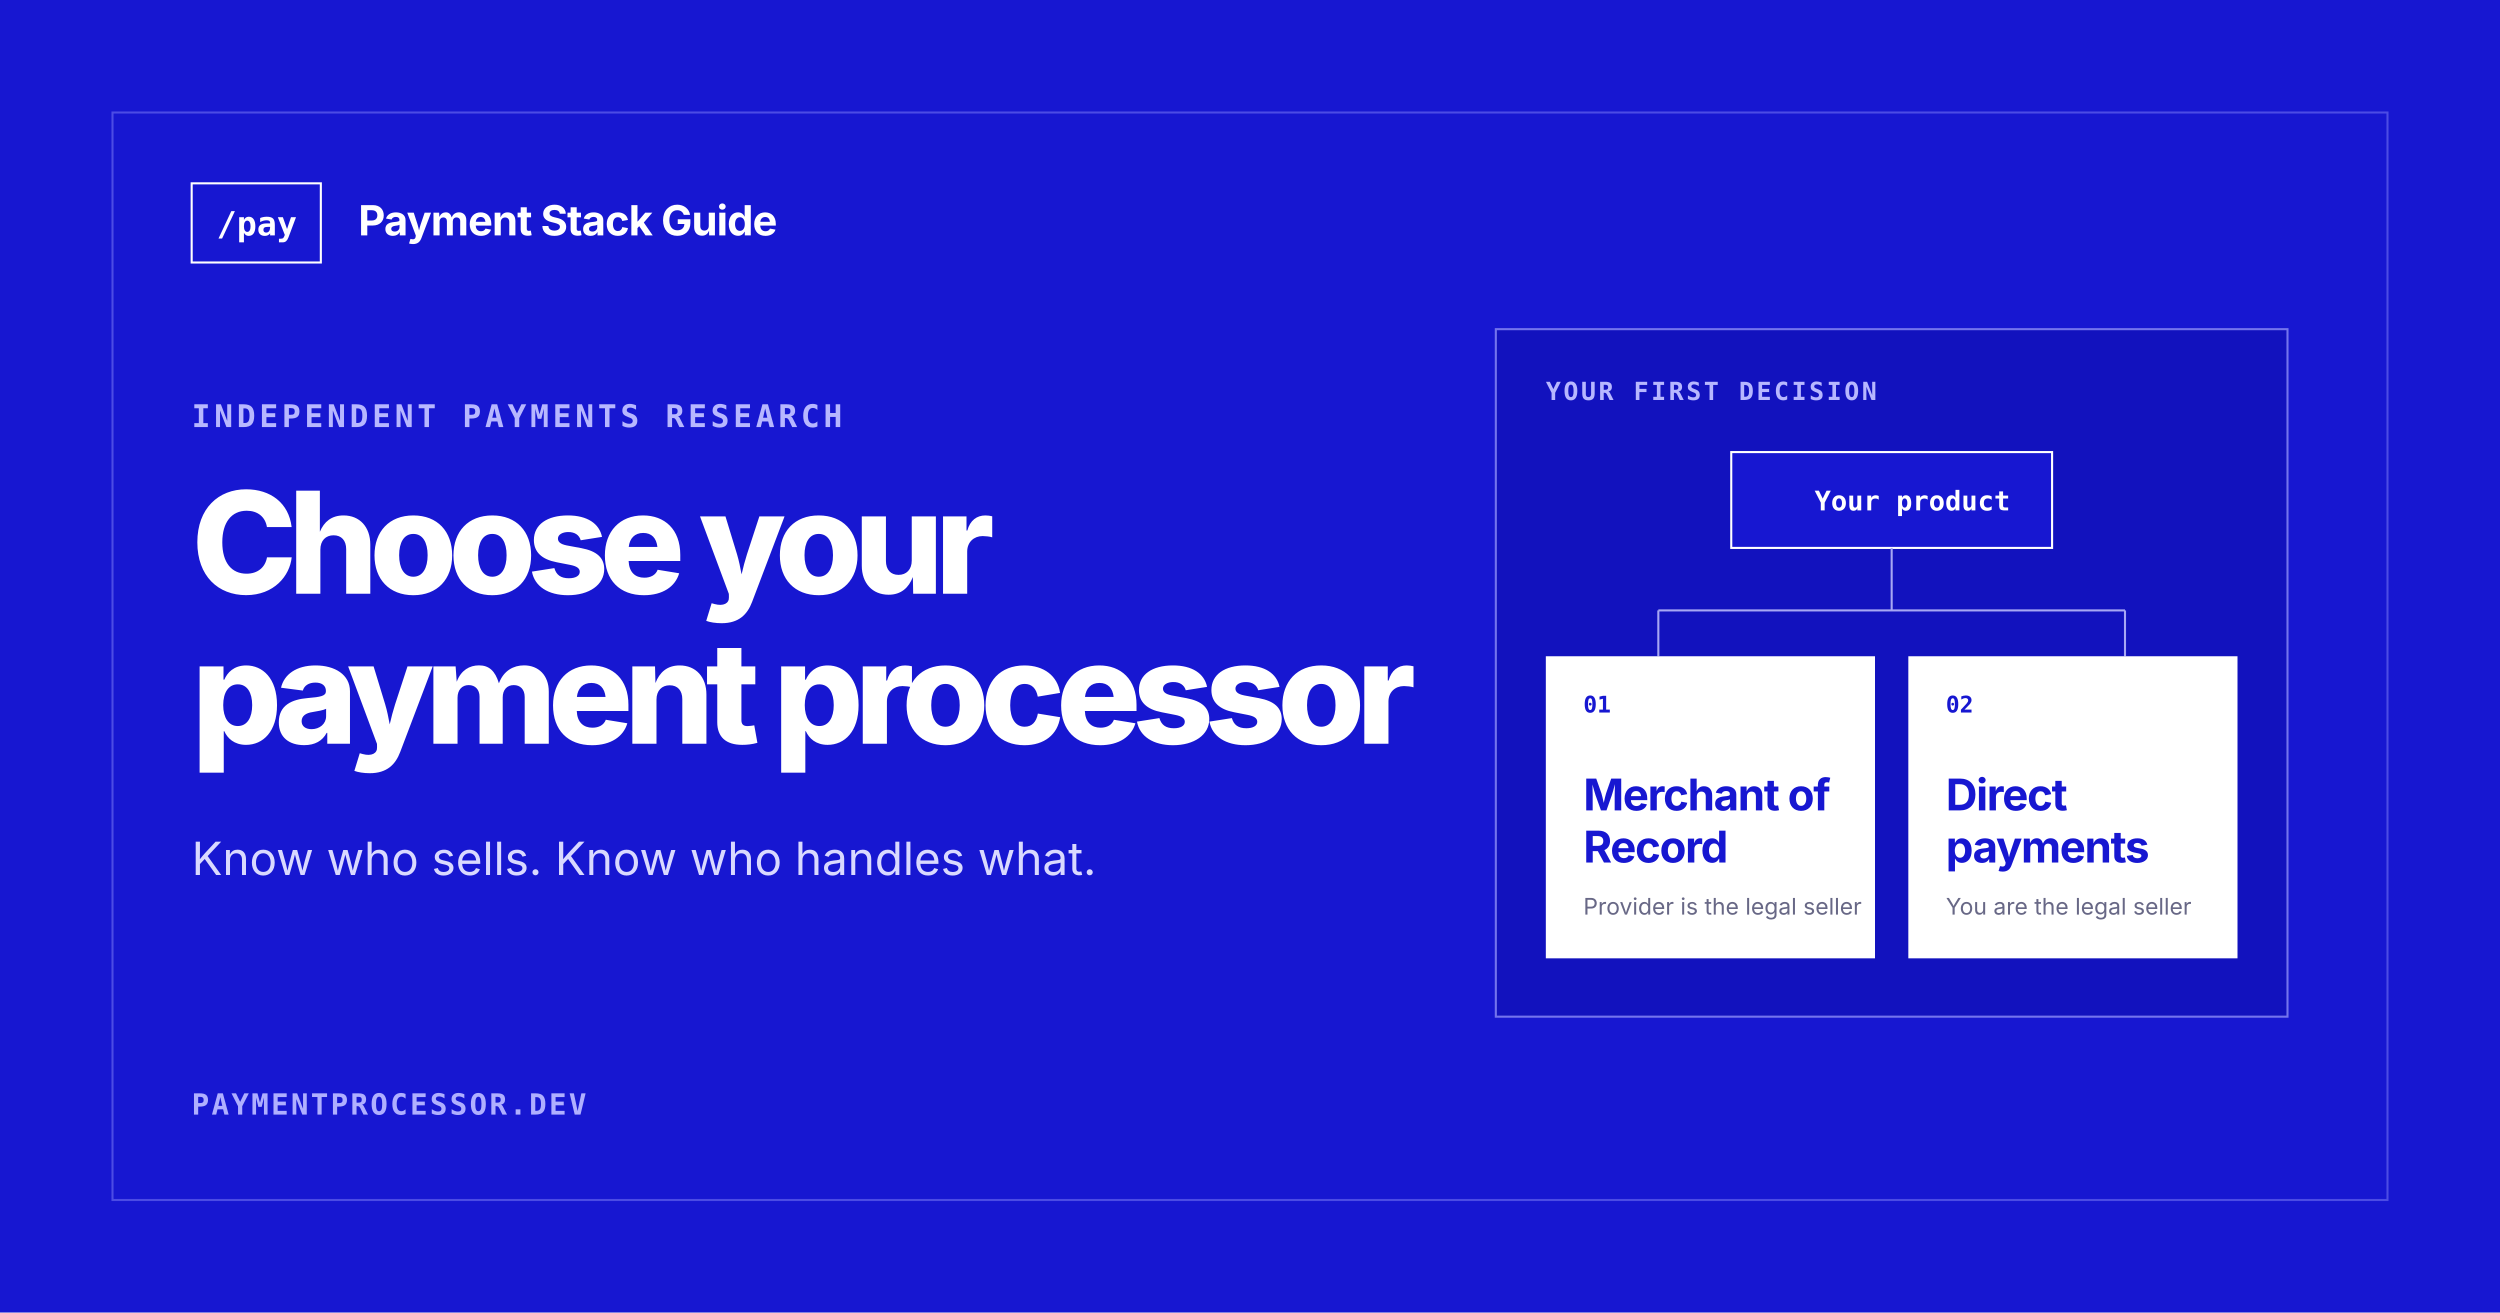
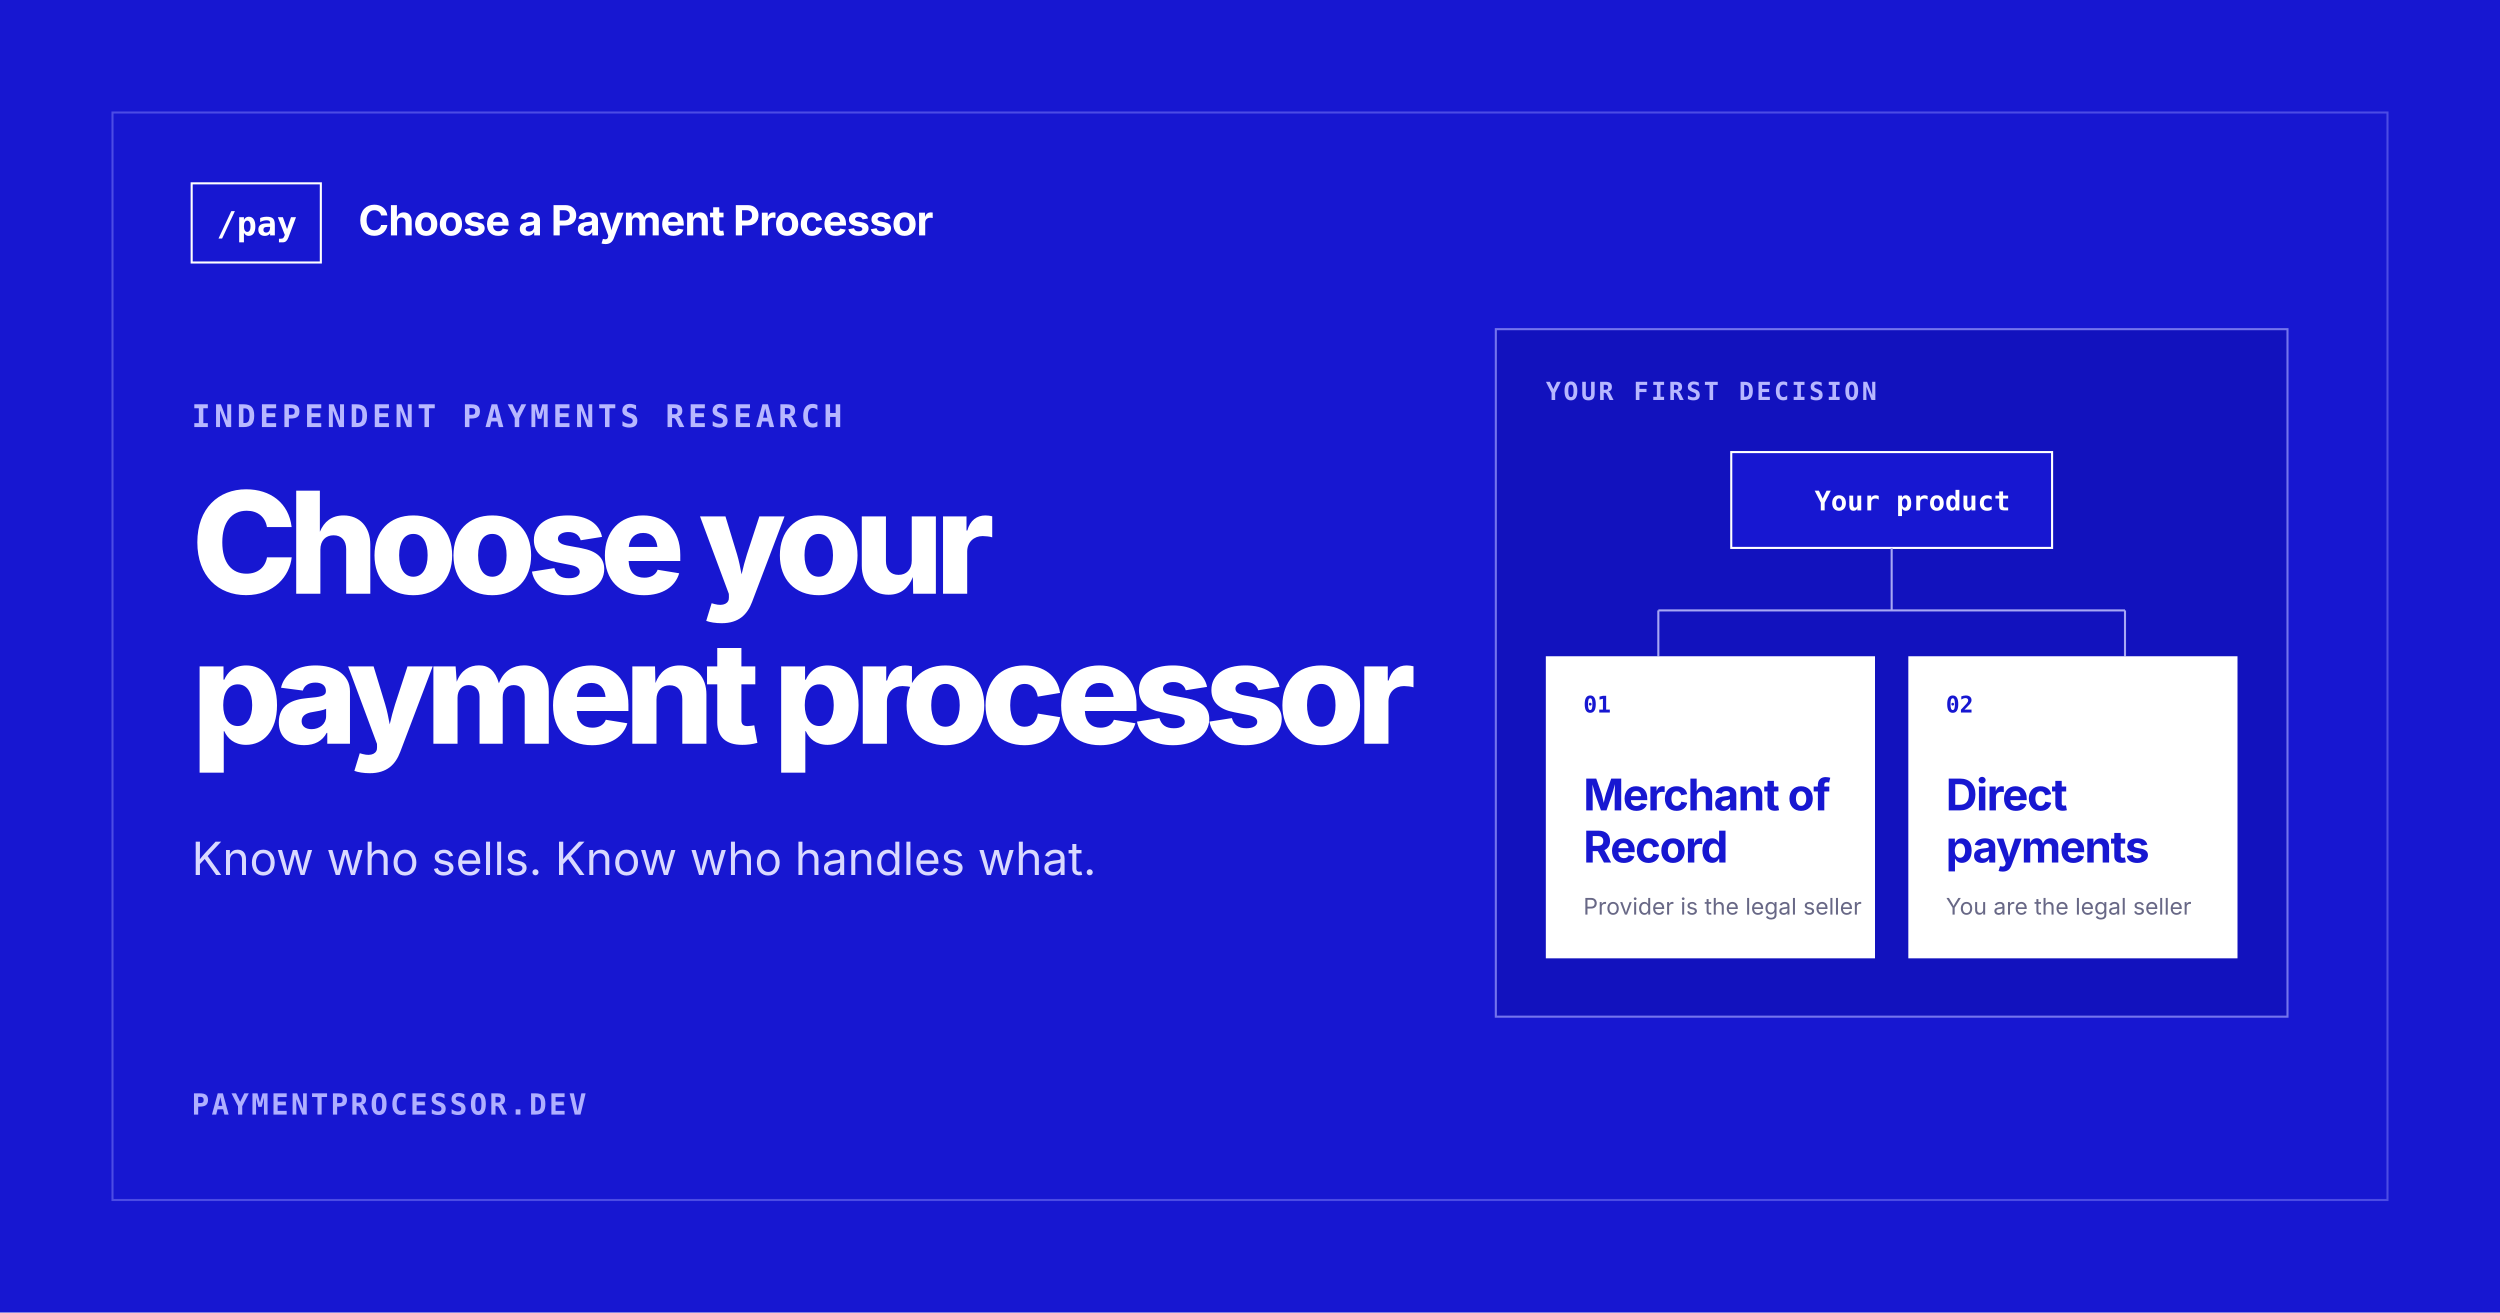
<svg xmlns="http://www.w3.org/2000/svg" width="1200" height="630" viewBox="0 0 1200 630" fill="none">
  <rect width="1200" height="630" fill="#1717D1" />
  <rect x="54" y="54" width="1092" height="522" stroke="#4C4CE4" />
-   <g aria-label="Payment Stack Guide">
+   <g aria-label="Choose a Payment Processor">
    <rect x="92" y="88" width="62" height="38" stroke="white" />
    <text x="104" y="113" fill="white" font-family="ui-monospace, SFMono-Regular, Menlo, monospace" font-size="16" font-weight="700">/pay</text>
-     <text x="172" y="113" fill="white" font-family="Inter, Arial, sans-serif" font-size="20" font-weight="700" letter-spacing="-0.4">Payment Stack Guide</text>
+     <text x="172" y="113" fill="white" font-family="Inter, Arial, sans-serif" font-size="20" font-weight="700" letter-spacing="-0.4">Choose a Payment Processor</text>
  </g>
  <text x="92" y="205" fill="#B7B7FF" font-family="ui-monospace, SFMono-Regular, Menlo, monospace" font-size="15" font-weight="700" letter-spacing="1.8">INDEPENDENT PAYMENTS RESEARCH</text>
  <text x="92" y="285" fill="white" font-family="Inter, Arial, sans-serif" font-size="68" font-weight="800" letter-spacing="-4.2">Choose your</text>
  <text x="92" y="357" fill="white" font-family="Inter, Arial, sans-serif" font-size="68" font-weight="800" letter-spacing="-4.2">payment processor</text>
  <text x="92" y="420" fill="#D9D9FF" font-family="Inter, Arial, sans-serif" font-size="22">Know who sells. Know who handles what.</text>
  <g transform="translate(718 158)">
    <rect width="380" height="330" fill="#0D0DA8" fill-opacity="0.45" stroke="#7474ED" />
    <text x="24" y="34" fill="#B7B7FF" font-family="ui-monospace, SFMono-Regular, Menlo, monospace" font-size="12" font-weight="700" letter-spacing="1.2">YOUR FIRST DECISION</text>
    <rect x="113" y="59" width="154" height="46" fill="#1717D1" stroke="white" />
    <text x="153" y="87" fill="white" font-family="ui-monospace, SFMono-Regular, Menlo, monospace" font-size="13" font-weight="700">Your product</text>
    <path d="M190 105V135M78 135H302M78 135V157M302 135V157" stroke="#A7A7F4" />
    <rect x="24" y="157" width="158" height="145" fill="white" />
    <text x="42" y="184" fill="#1717D1" font-family="ui-monospace, SFMono-Regular, Menlo, monospace" font-size="11" font-weight="700">01</text>
    <text x="42" y="231" fill="#1717D1" font-family="Inter, Arial, sans-serif" font-size="21" font-weight="700" letter-spacing="-0.6">Merchant of</text>
    <text x="42" y="256" fill="#1717D1" font-family="Inter, Arial, sans-serif" font-size="21" font-weight="700" letter-spacing="-0.6">Record</text>
    <text x="42" y="281" fill="#686886" font-family="Inter, Arial, sans-serif" font-size="11">Provider is the legal seller</text>
    <rect x="198" y="157" width="158" height="145" fill="white" />
    <text x="216" y="184" fill="#1717D1" font-family="ui-monospace, SFMono-Regular, Menlo, monospace" font-size="11" font-weight="700">02</text>
    <text x="216" y="231" fill="#1717D1" font-family="Inter, Arial, sans-serif" font-size="21" font-weight="700" letter-spacing="-0.6">Direct</text>
    <text x="216" y="256" fill="#1717D1" font-family="Inter, Arial, sans-serif" font-size="21" font-weight="700" letter-spacing="-0.6">payments</text>
    <text x="216" y="281" fill="#686886" font-family="Inter, Arial, sans-serif" font-size="11">You are the legal seller</text>
  </g>
  <text x="92" y="535" fill="#AFAFFF" font-family="ui-monospace, SFMono-Regular, Menlo, monospace" font-size="14" font-weight="700" letter-spacing="1.1">PAYMENTPROCESSOR.DEV</text>
</svg>
